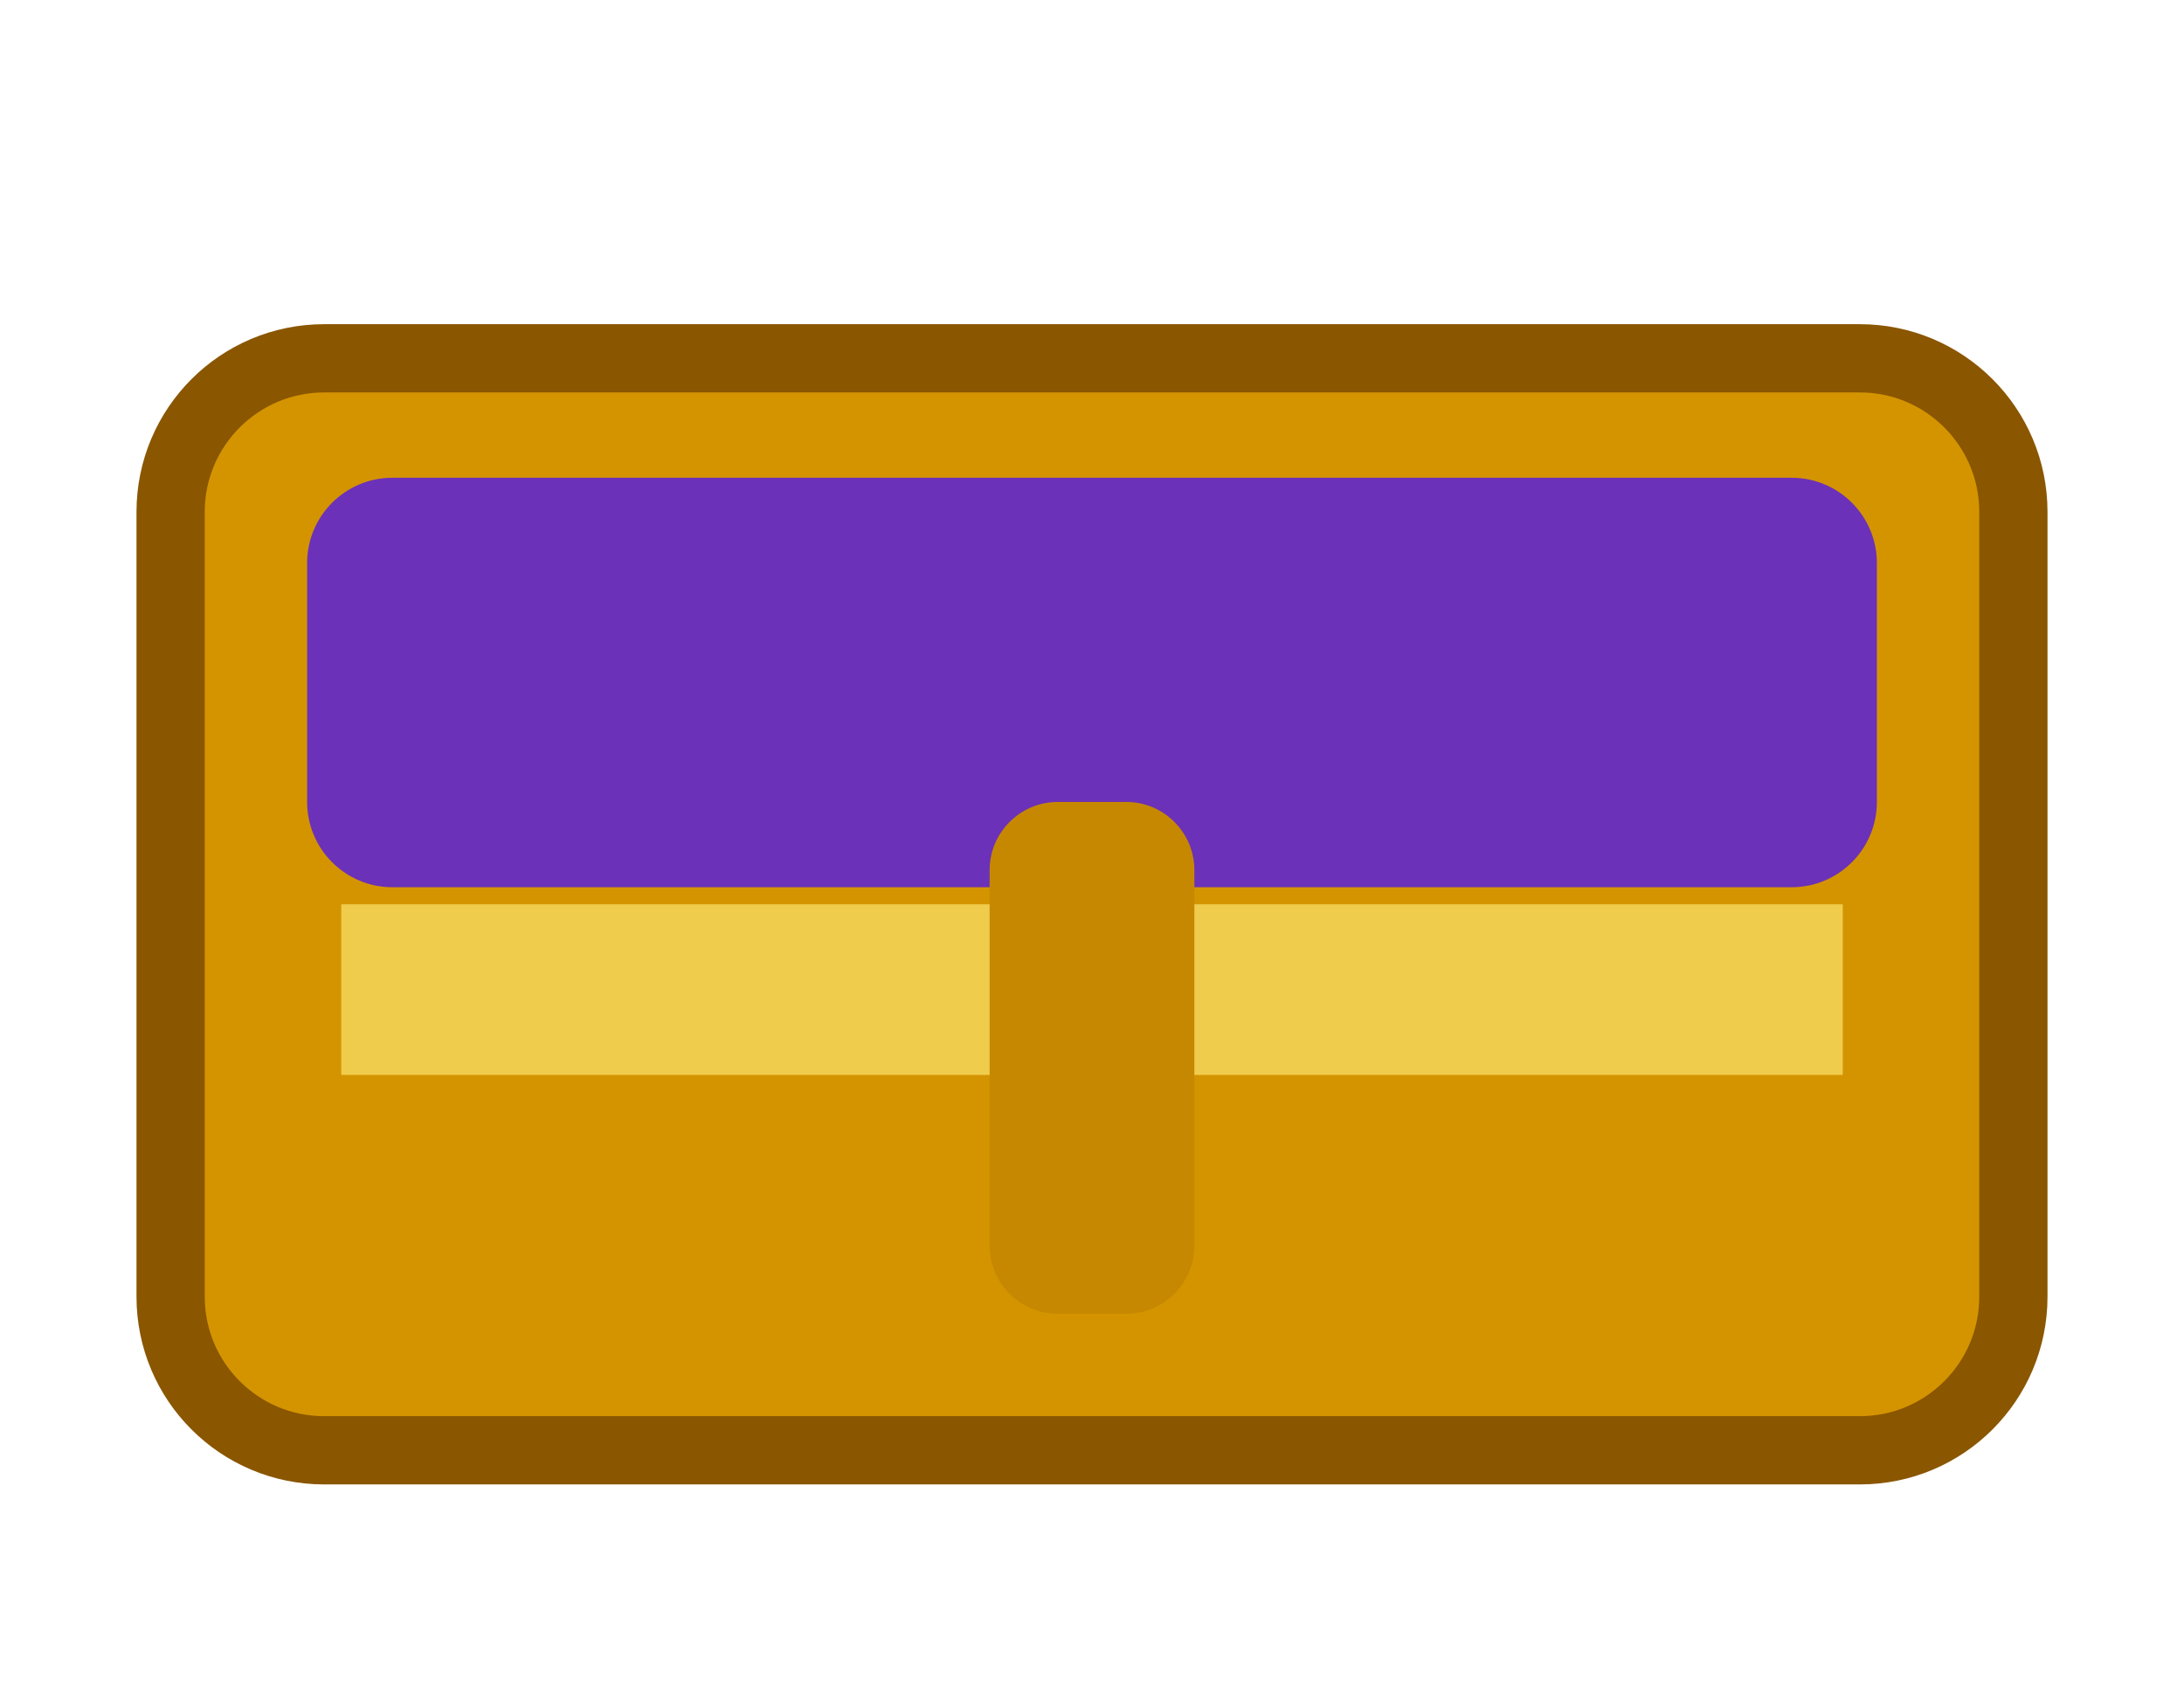
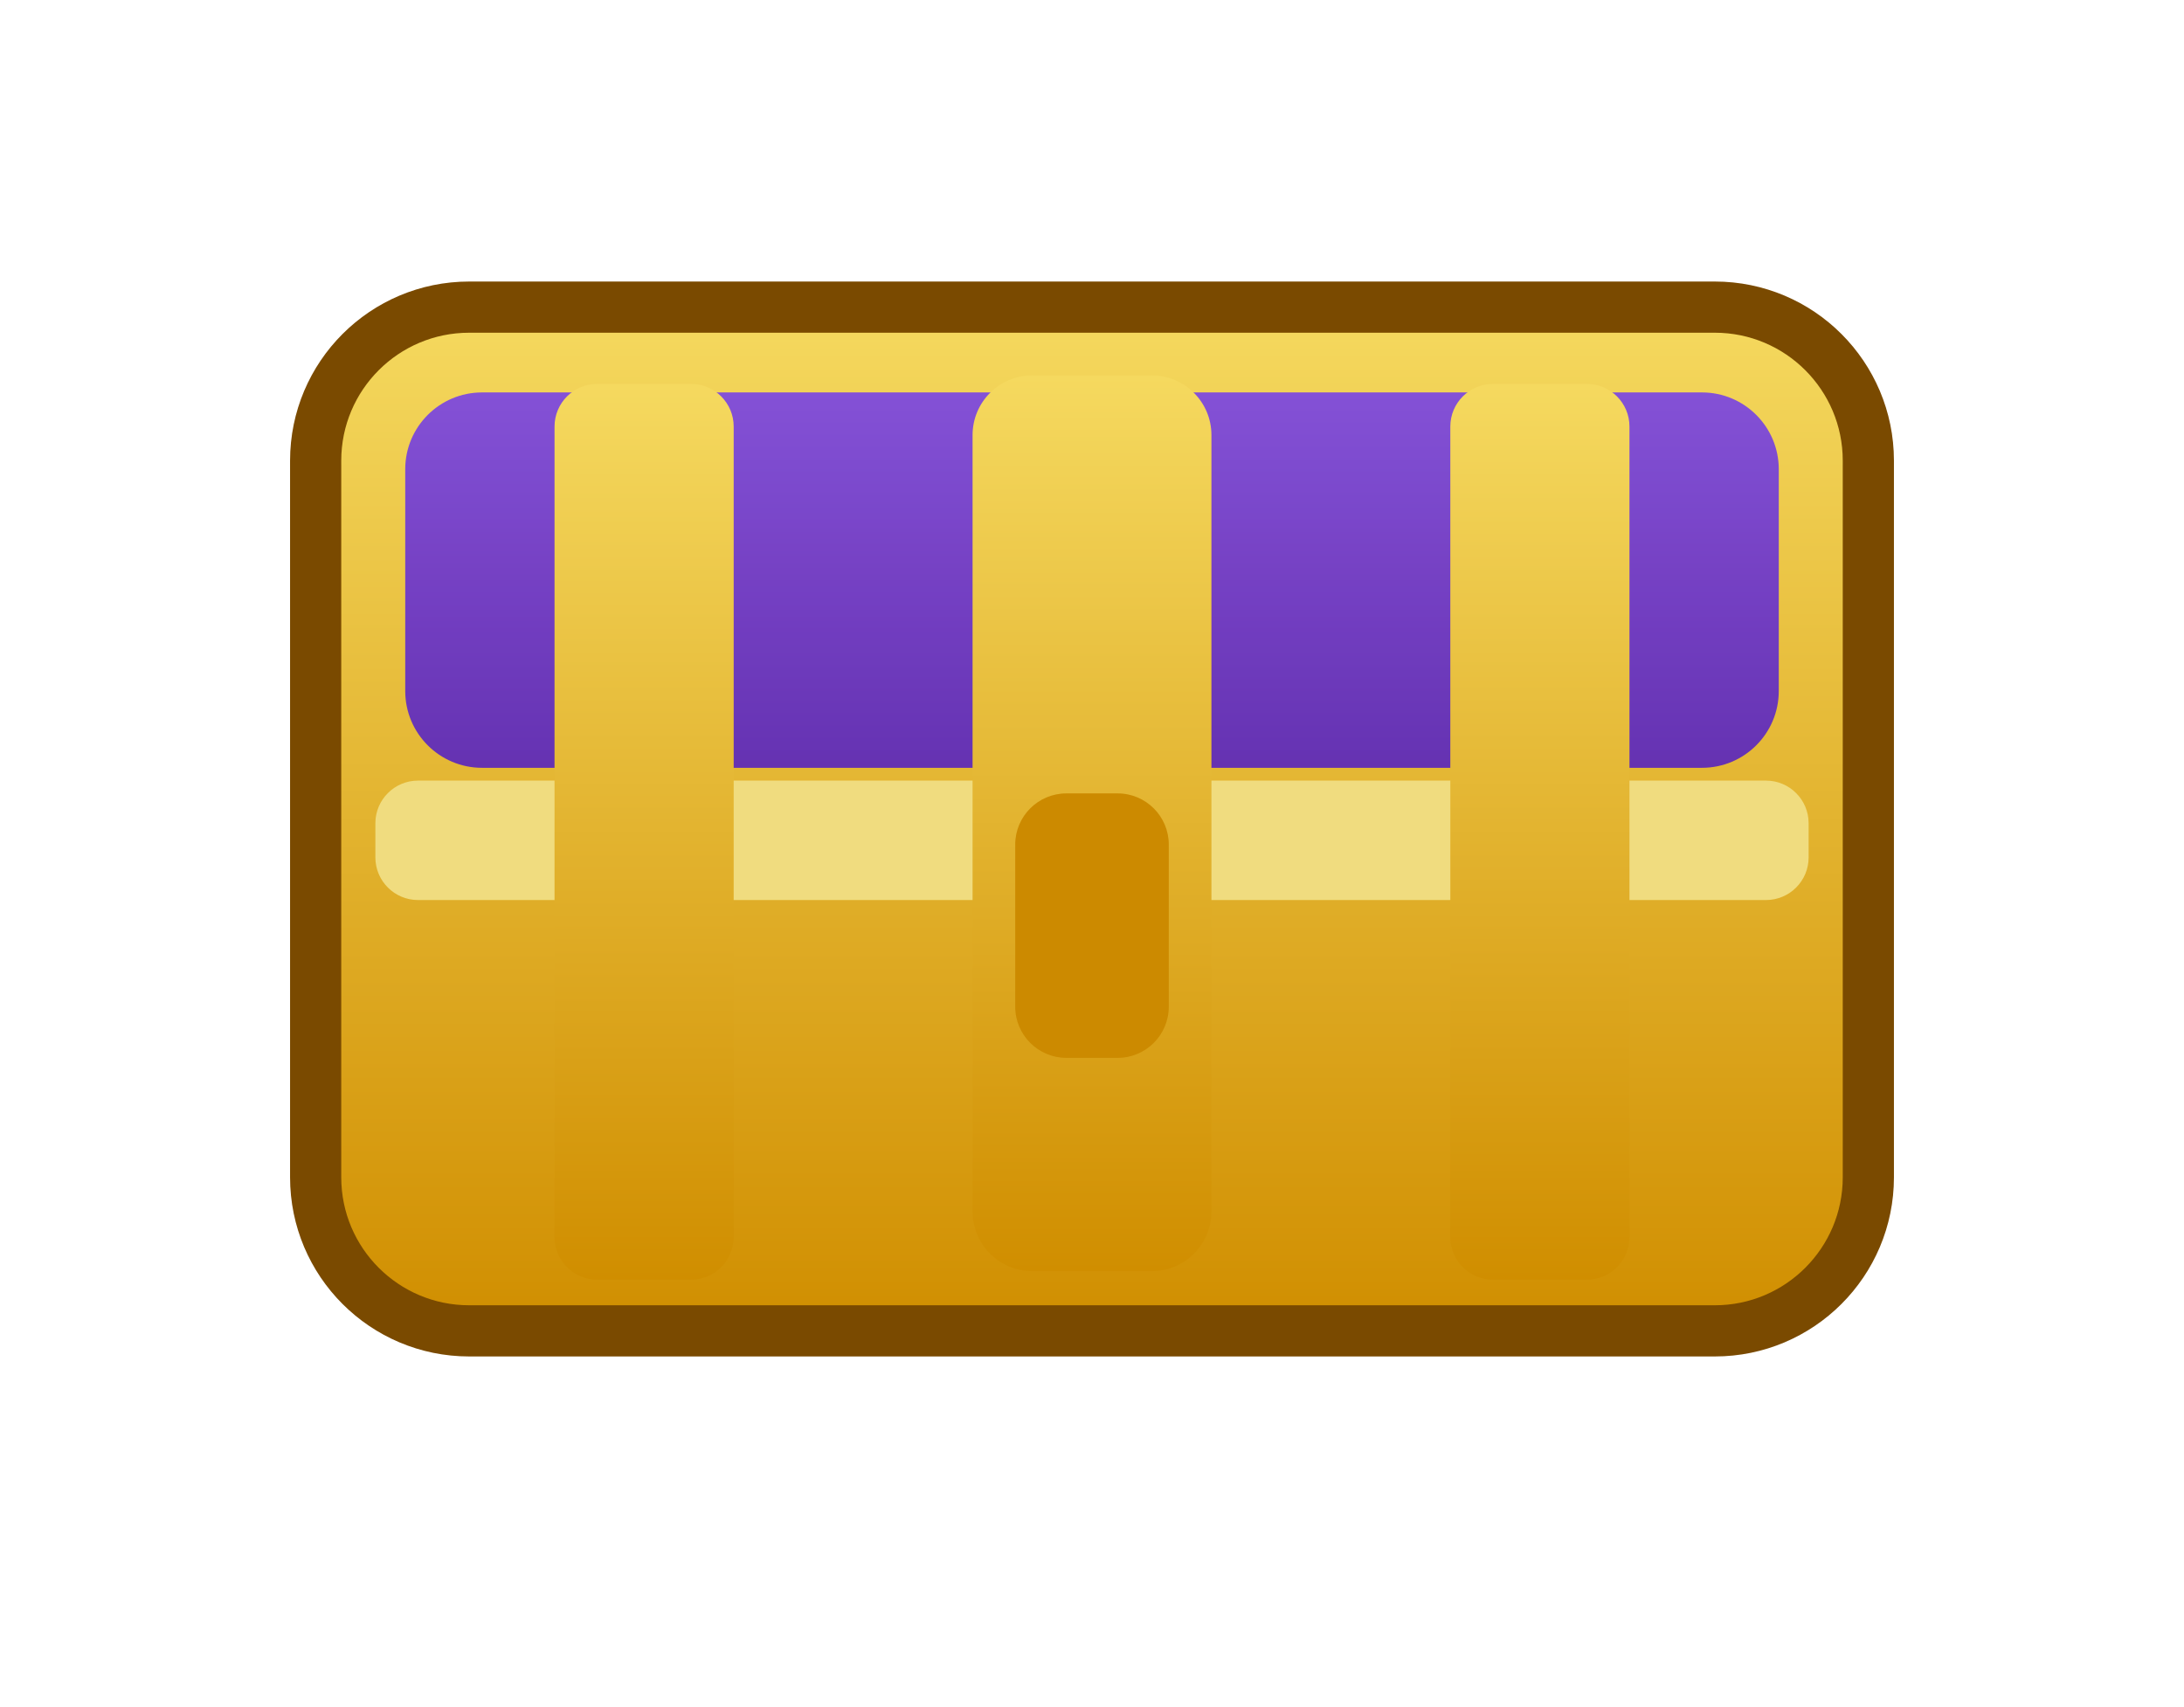
- <svg xmlns="http://www.w3.org/2000/svg" width="256" height="200" viewBox="0 0 256 200">
-   <rect x="20" y="42" width="216" height="128" rx="18" fill="#d49400" stroke="#8a5600" stroke-width="8" />
-   <rect x="36" y="56" width="184" height="48" rx="10" fill="#6b31b8" />
-   <rect x="40" y="106" width="176" height="20" fill="#f0cc4d" />
-   <rect x="116" y="94" width="24" height="60" rx="8" fill="#c68800" />
+ <svg xmlns="http://www.w3.org/2000/svg" width="512" height="400" viewBox="0 0 512 400">
+   <defs>
+     <linearGradient id="gold" x1="0" y1="0" x2="0" y2="1">
+       <stop offset="0" stop-color="#f5d95f" />
+       <stop offset="1" stop-color="#d08e00" />
+     </linearGradient>
+     <linearGradient id="band" x1="0" y1="0" x2="0" y2="1">
+       <stop offset="0" stop-color="#7f4adc" />
+       <stop offset="1" stop-color="#5f2bb8" />
+     </linearGradient>
+   </defs>
+   <rect x="74" y="72" width="364" height="240" rx="36" fill="url(#gold)" stroke="#7a4a00" stroke-width="12" />
+   <rect x="95" y="92" width="322" height="88" rx="18" fill="url(#band)" opacity="0.95" />
+   <rect x="88" y="183" width="336" height="28" rx="10" fill="#f0dc7f" />
+   <rect x="228" y="88" width="56" height="210" rx="14" fill="url(#gold)" />
+   <rect x="238" y="186" width="36" height="62" rx="12" fill="#cc8a00" />
+   <rect x="130" y="90" width="42" height="210" rx="10" fill="url(#gold)" />
+   <rect x="340" y="90" width="42" height="210" rx="10" fill="url(#gold)" />
</svg>
